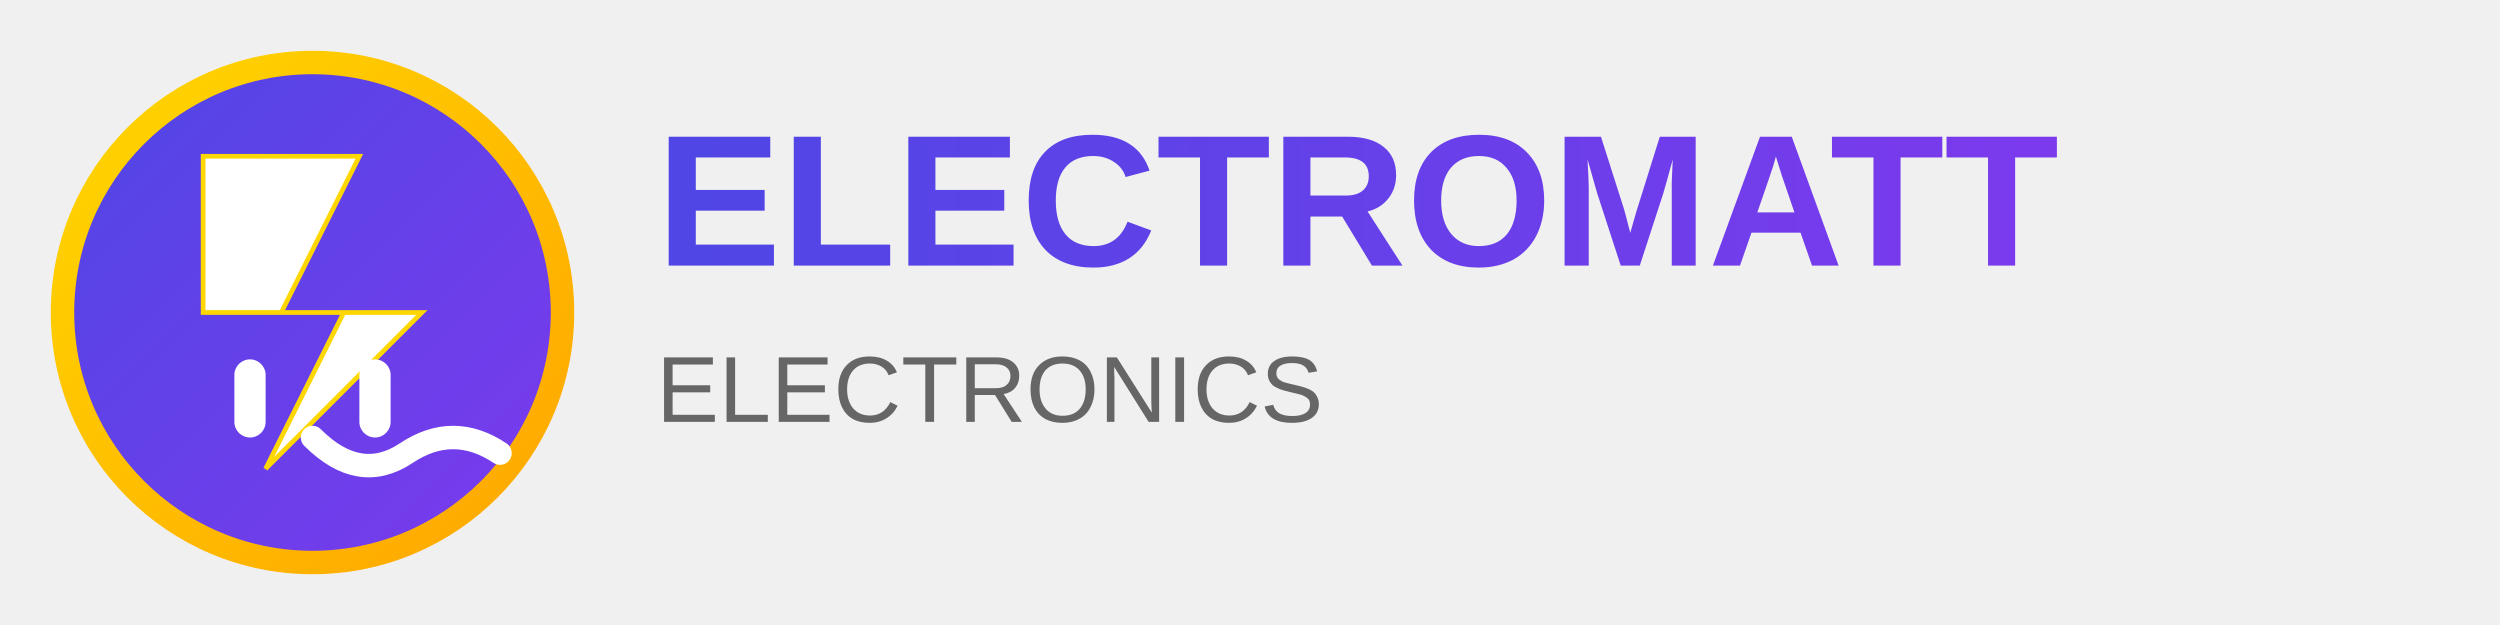
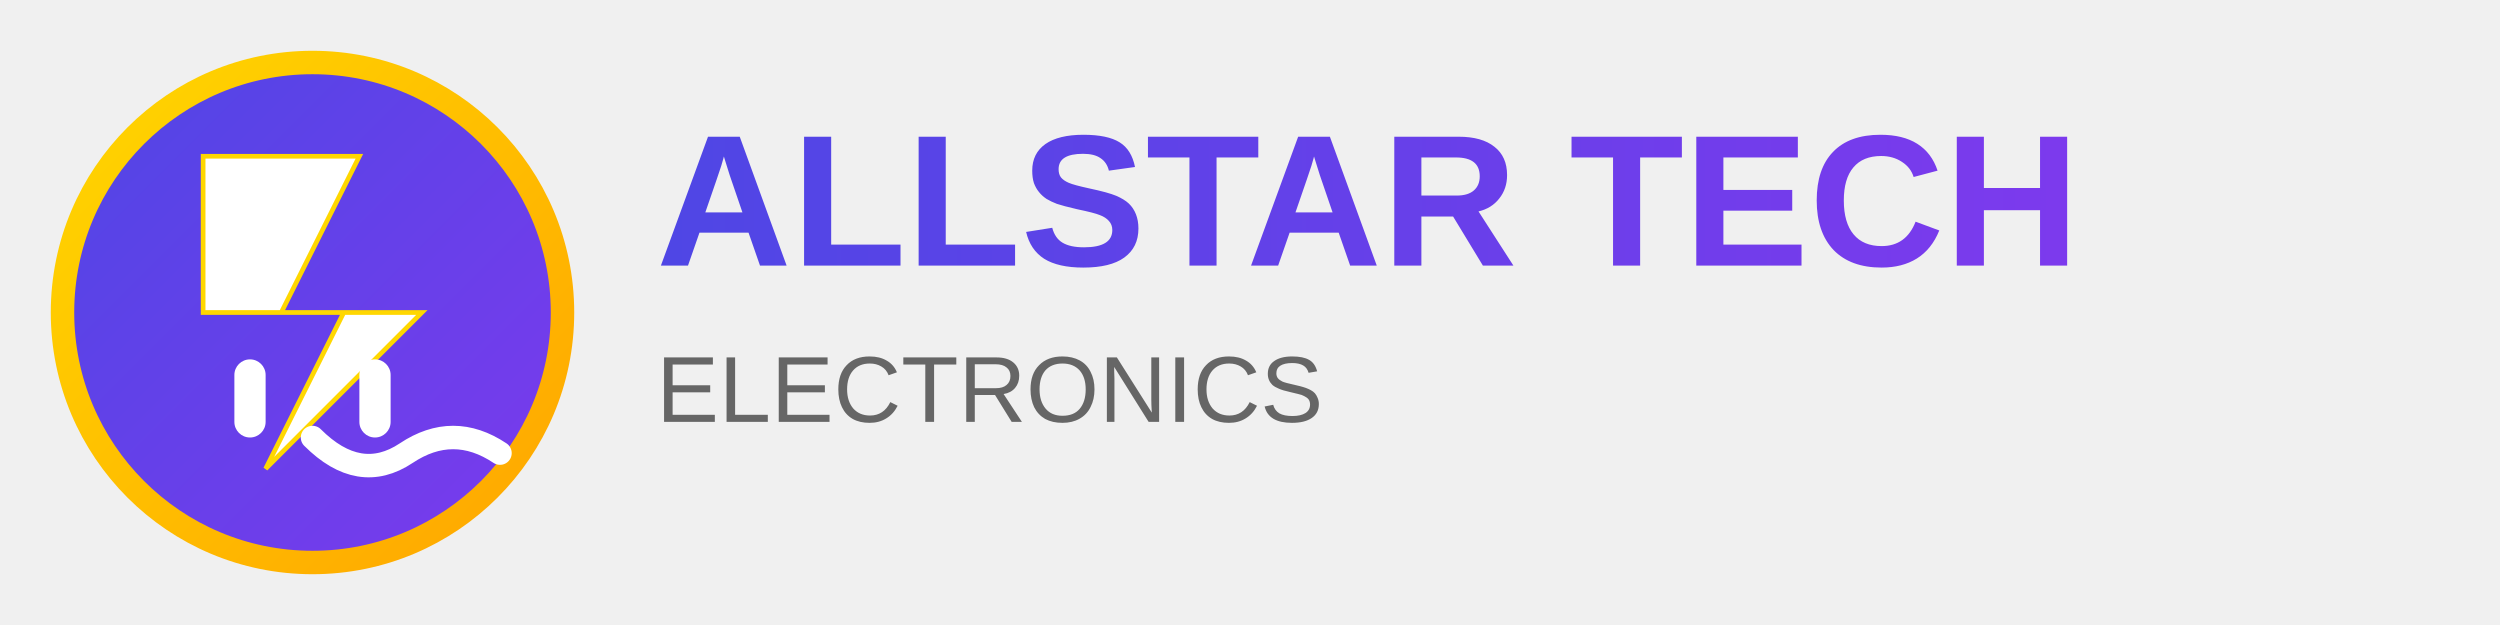
<svg xmlns="http://www.w3.org/2000/svg" width="160" height="40" viewBox="0 0 160 40" fill="none">
  <circle cx="20" cy="20" r="16" fill="url(#gradient1)" stroke="url(#gradient2)" stroke-width="1.5" />
  <path d="M13 10 L23 10 L18 20 L27 20 L17 30 L22 20 L13 20 Z" fill="#FFFFFF" stroke="#FFD700" stroke-width="0.3" />
  <rect x="15" y="23" width="2" height="5" rx="1" fill="#FFFFFF" />
  <rect x="23" y="23" width="2" height="5" rx="1" fill="#FFFFFF" />
  <path d="M20 28 Q23 31 26 29 Q29 27 32 29" stroke="#FFFFFF" stroke-width="1.5" fill="none" stroke-linecap="round" />
-   <text x="42" y="17" font-family="Arial, sans-serif" font-size="12" font-weight="bold" fill="url(#textGradient)">ELECTROMATT</text>
+   <text x="42" y="17" font-family="Arial, sans-serif" font-size="12" font-weight="bold" fill="url(#textGradient)">ALLSTAR TECH</text>
  <text x="42" y="27" font-family="Arial, sans-serif" font-size="6" fill="#666666">ELECTRONICS</text>
  <defs>
    <linearGradient id="gradient1" x1="0%" y1="0%" x2="100%" y2="100%">
      <stop offset="0%" style="stop-color:#4F46E5;stop-opacity:1" />
      <stop offset="100%" style="stop-color:#7C3AED;stop-opacity:1" />
    </linearGradient>
    <linearGradient id="gradient2" x1="0%" y1="0%" x2="100%" y2="100%">
      <stop offset="0%" style="stop-color:#FFD700;stop-opacity:1" />
      <stop offset="100%" style="stop-color:#FFA500;stop-opacity:1" />
    </linearGradient>
    <linearGradient id="textGradient" x1="0%" y1="0%" x2="100%" y2="0%">
      <stop offset="0%" style="stop-color:#4F46E5;stop-opacity:1" />
      <stop offset="100%" style="stop-color:#7C3AED;stop-opacity:1" />
    </linearGradient>
  </defs>
</svg>
